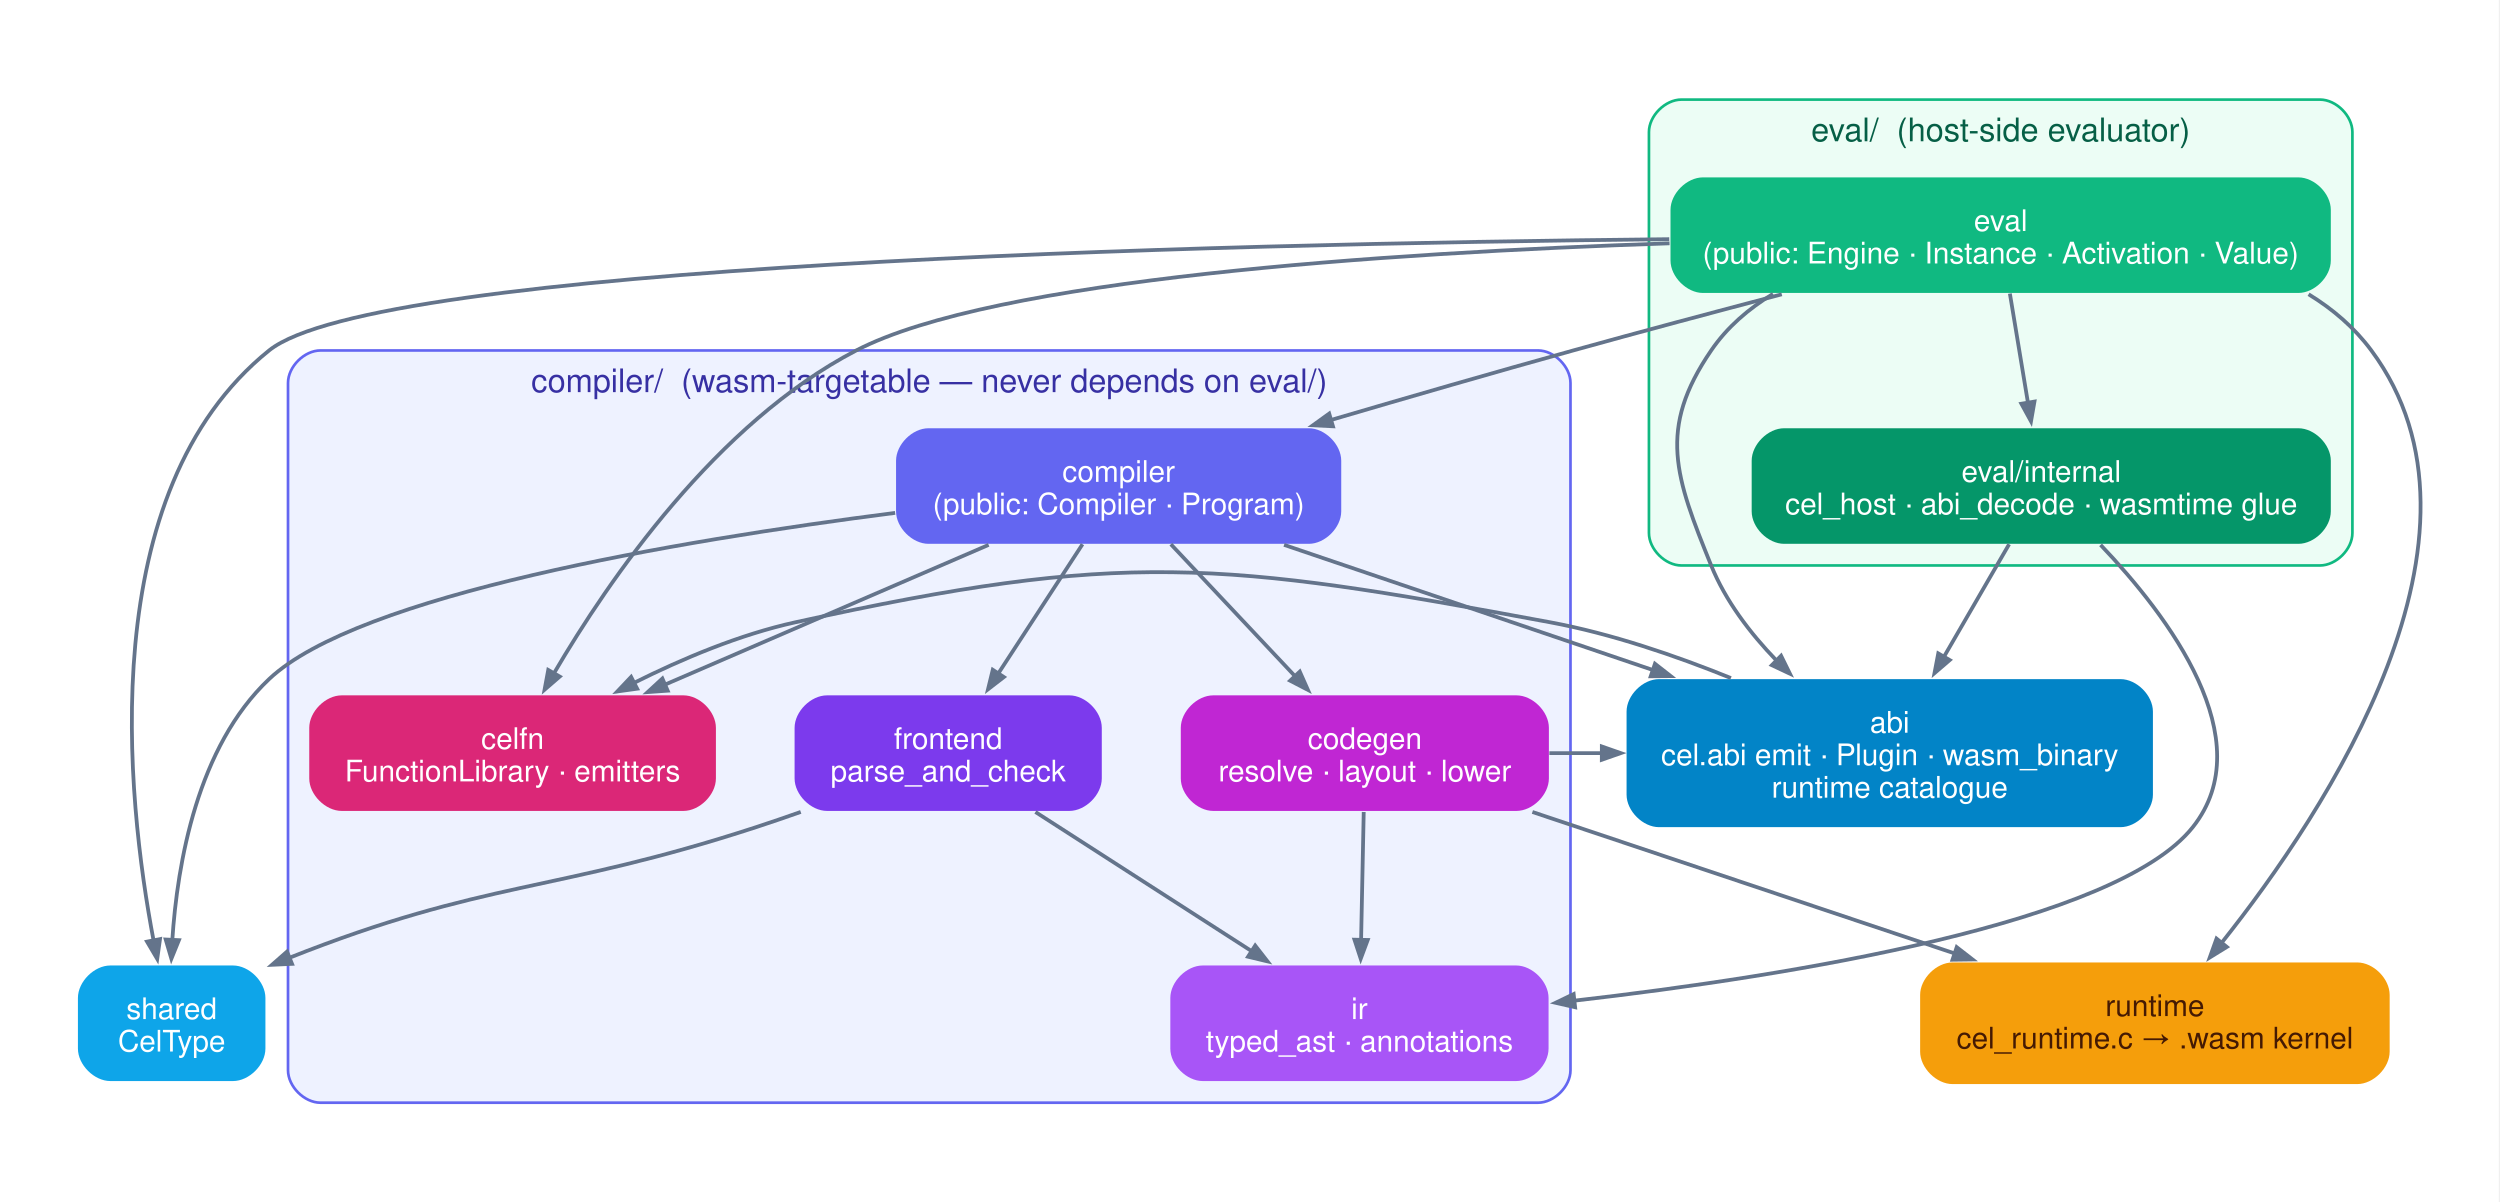
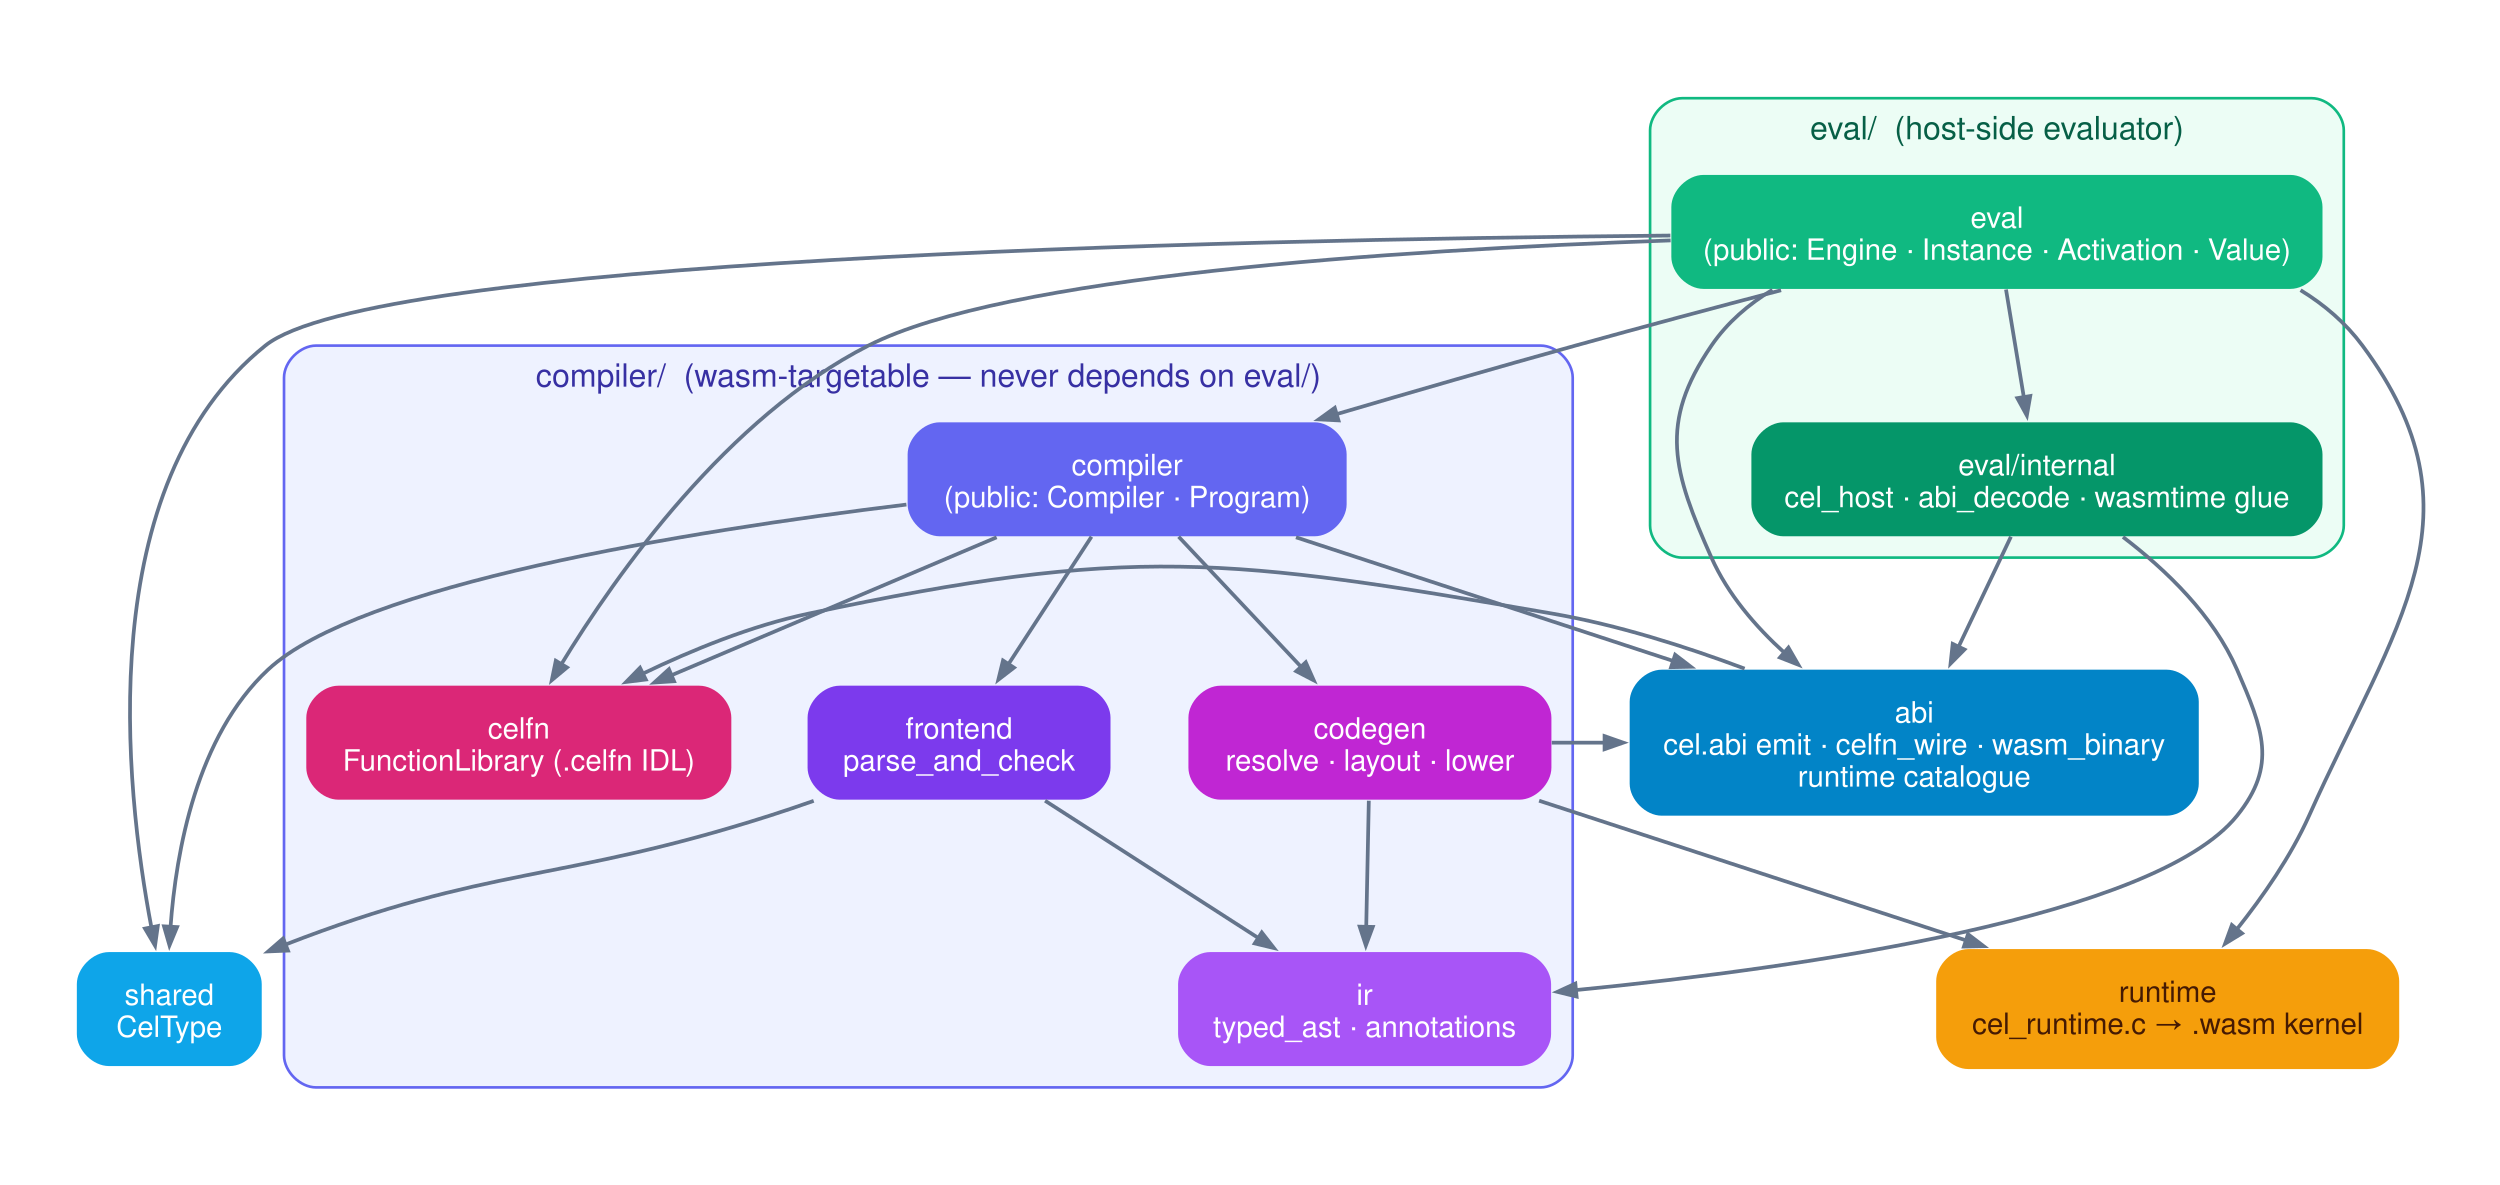
- <svg xmlns="http://www.w3.org/2000/svg" width="924pt" height="444pt" viewBox="0.00 0.00 924.00 444.00">
+ <svg xmlns="http://www.w3.org/2000/svg" width="937pt" height="444pt" viewBox="0.00 0.00 937.00 444.00">
  <g id="graph0" class="graph" transform="scale(1 1) rotate(0) translate(28.8 415.56)">
-     <polygon fill="white" stroke="none" points="-28.8,28.8 -28.8,-415.56 894.75,-415.56 894.75,28.8 -28.8,28.8" />
+     <polygon fill="white" stroke="none" points="-28.8,28.8 -28.8,-415.56 908.55,-415.56 908.55,28.8 -28.8,28.8" />
    <g id="clust1" class="cluster">
-       <path fill="#eef2ff" stroke="#6366f1" d="M89.65,-8C89.65,-8 539.65,-8 539.65,-8 545.65,-8 551.65,-14 551.65,-20 551.65,-20 551.65,-274.03 551.65,-274.03 551.65,-280.03 545.65,-286.03 539.65,-286.03 539.65,-286.03 89.65,-286.03 89.65,-286.03 83.65,-286.03 77.65,-280.03 77.65,-274.03 77.65,-274.03 77.65,-20 77.65,-20 77.65,-14 83.65,-8 89.65,-8" />
-       <text xml:space="preserve" text-anchor="middle" x="314.65" y="-270.63" font-family="Helvetica,sans-Serif" font-size="12.00" fill="#3730a3">compiler/  (wasm-targetable — never depends on eval/)</text>
+       <path fill="#eef2ff" stroke="#6366f1" d="M89.65,-8C89.65,-8 548.65,-8 548.65,-8 554.65,-8 560.65,-14 560.65,-20 560.65,-20 560.65,-274.03 560.65,-274.03 560.65,-280.03 554.65,-286.03 548.65,-286.03 548.65,-286.03 89.65,-286.03 89.65,-286.03 83.65,-286.03 77.65,-280.03 77.65,-274.03 77.65,-274.03 77.65,-20 77.65,-20 77.65,-14 83.65,-8 89.65,-8" />
+       <text xml:space="preserve" text-anchor="middle" x="319.15" y="-270.63" font-family="Helvetica,sans-Serif" font-size="12.00" fill="#3730a3">compiler/  (wasm-targetable — never depends on eval/)</text>
    </g>
    <g id="clust2" class="cluster">
-       <path fill="#ecfdf5" stroke="#10b981" d="M592.65,-206.56C592.65,-206.56 828.65,-206.56 828.65,-206.56 834.65,-206.56 840.65,-212.56 840.65,-218.56 840.65,-218.56 840.65,-366.75 840.65,-366.75 840.65,-372.75 834.65,-378.75 828.65,-378.75 828.65,-378.75 592.65,-378.75 592.65,-378.75 586.65,-378.75 580.65,-372.75 580.65,-366.75 580.65,-366.75 580.65,-218.56 580.65,-218.56 580.65,-212.56 586.65,-206.56 592.65,-206.56" />
-       <text xml:space="preserve" text-anchor="middle" x="710.65" y="-363.36" font-family="Helvetica,sans-Serif" font-size="12.00" fill="#065f46">eval/  (host-side evaluator)</text>
+       <path fill="#ecfdf5" stroke="#10b981" d="M601.65,-206.56C601.65,-206.56 837.65,-206.56 837.65,-206.56 843.65,-206.56 849.65,-212.56 849.65,-218.56 849.65,-218.56 849.65,-366.75 849.65,-366.75 849.65,-372.75 843.65,-378.75 837.65,-378.75 837.65,-378.75 601.65,-378.75 601.65,-378.75 595.65,-378.75 589.65,-372.75 589.65,-366.75 589.65,-366.75 589.65,-218.56 589.65,-218.56 589.65,-212.56 595.65,-206.56 601.65,-206.56" />
+       <text xml:space="preserve" text-anchor="middle" x="719.65" y="-363.36" font-family="Helvetica,sans-Serif" font-size="12.00" fill="#065f46">eval/  (host-side evaluator)</text>
    </g>
    <g id="node1" class="node">
-       <path fill="#6366f1" stroke="none" d="M454.92,-257.28C454.92,-257.28 314.38,-257.28 314.38,-257.28 308.38,-257.28 302.38,-251.28 302.38,-245.28 302.38,-245.28 302.38,-226.56 302.38,-226.56 302.38,-220.56 308.38,-214.56 314.38,-214.56 314.38,-214.56 454.92,-214.56 454.92,-214.56 460.92,-214.56 466.92,-220.56 466.92,-226.56 466.92,-226.56 466.92,-245.28 466.92,-245.28 466.92,-251.28 460.92,-257.28 454.92,-257.28" />
-       <text xml:space="preserve" text-anchor="middle" x="384.65" y="-237.47" font-family="Helvetica,sans-Serif" font-size="11.00" fill="white">compiler</text>
-       <text xml:space="preserve" text-anchor="middle" x="384.65" y="-225.47" font-family="Helvetica,sans-Serif" font-size="11.00" fill="white">(public: Compiler · Program)</text>
+       <path fill="#6366f1" stroke="none" d="M463.92,-257.28C463.92,-257.28 323.38,-257.28 323.38,-257.28 317.38,-257.28 311.38,-251.28 311.38,-245.28 311.38,-245.28 311.38,-226.56 311.38,-226.56 311.38,-220.56 317.38,-214.56 323.38,-214.56 323.38,-214.56 463.92,-214.56 463.92,-214.56 469.92,-214.56 475.92,-220.56 475.92,-226.56 475.92,-226.56 475.92,-245.28 475.92,-245.28 475.92,-251.28 469.92,-257.28 463.92,-257.28" />
+       <text xml:space="preserve" text-anchor="middle" x="393.65" y="-237.47" font-family="Helvetica,sans-Serif" font-size="11.00" fill="white">compiler</text>
+       <text xml:space="preserve" text-anchor="middle" x="393.65" y="-225.47" font-family="Helvetica,sans-Serif" font-size="11.00" fill="white">(public: Compiler · Program)</text>
    </g>
    <g id="node2" class="node">
-       <path fill="#7c3aed" stroke="none" d="M366.42,-158.56C366.42,-158.56 276.88,-158.56 276.88,-158.56 270.88,-158.56 264.88,-152.56 264.88,-146.56 264.88,-146.56 264.88,-127.84 264.88,-127.84 264.88,-121.84 270.88,-115.84 276.88,-115.84 276.88,-115.84 366.42,-115.84 366.42,-115.84 372.42,-115.84 378.42,-121.84 378.42,-127.84 378.42,-127.84 378.42,-146.56 378.42,-146.56 378.42,-152.56 372.42,-158.56 366.42,-158.56" />
-       <text xml:space="preserve" text-anchor="middle" x="321.65" y="-138.75" font-family="Helvetica,sans-Serif" font-size="11.00" fill="white">frontend</text>
-       <text xml:space="preserve" text-anchor="middle" x="321.65" y="-126.75" font-family="Helvetica,sans-Serif" font-size="11.00" fill="white">parse_and_check</text>
+       <path fill="#7c3aed" stroke="none" d="M375.42,-158.56C375.42,-158.56 285.88,-158.56 285.88,-158.56 279.88,-158.56 273.88,-152.56 273.88,-146.56 273.88,-146.56 273.88,-127.84 273.88,-127.84 273.88,-121.84 279.88,-115.84 285.88,-115.84 285.88,-115.84 375.42,-115.84 375.42,-115.84 381.42,-115.84 387.42,-121.84 387.42,-127.84 387.42,-127.84 387.42,-146.56 387.42,-146.56 387.42,-152.56 381.42,-158.56 375.42,-158.56" />
+       <text xml:space="preserve" text-anchor="middle" x="330.65" y="-138.75" font-family="Helvetica,sans-Serif" font-size="11.00" fill="white">frontend</text>
+       <text xml:space="preserve" text-anchor="middle" x="330.65" y="-126.75" font-family="Helvetica,sans-Serif" font-size="11.00" fill="white">parse_and_check</text>
    </g>
    <g id="edge1" class="edge">
-       <path fill="none" stroke="#64748b" stroke-width="1.4" d="M371.29,-214.41C362.16,-200.4 349.96,-181.66 339.93,-166.27" />
-       <polygon fill="#64748b" stroke="#64748b" stroke-width="1.4" points="342.24,-165.32 336.37,-160.8 338.13,-168 342.24,-165.32" />
+       <path fill="none" stroke="#64748b" stroke-width="1.4" d="M380.29,-214.41C371.16,-200.4 358.96,-181.66 348.93,-166.27" />
+       <polygon fill="#64748b" stroke="#64748b" stroke-width="1.4" points="351.24,-165.32 345.37,-160.8 347.13,-168 351.24,-165.32" />
    </g>
    <g id="node4" class="node">
-       <path fill="#c026d3" stroke="none" d="M531.67,-158.56C531.67,-158.56 419.62,-158.56 419.62,-158.56 413.62,-158.56 407.62,-152.56 407.62,-146.56 407.62,-146.56 407.62,-127.84 407.62,-127.84 407.62,-121.84 413.62,-115.84 419.62,-115.84 419.62,-115.84 531.67,-115.84 531.67,-115.84 537.67,-115.84 543.67,-121.84 543.67,-127.84 543.67,-127.84 543.67,-146.56 543.67,-146.56 543.67,-152.56 537.67,-158.56 531.67,-158.56" />
-       <text xml:space="preserve" text-anchor="middle" x="475.65" y="-138.75" font-family="Helvetica,sans-Serif" font-size="11.00" fill="white">codegen</text>
-       <text xml:space="preserve" text-anchor="middle" x="475.65" y="-126.75" font-family="Helvetica,sans-Serif" font-size="11.00" fill="white">resolve · layout · lower</text>
+       <path fill="#c026d3" stroke="none" d="M540.67,-158.56C540.67,-158.56 428.62,-158.56 428.62,-158.56 422.62,-158.56 416.62,-152.56 416.62,-146.56 416.62,-146.56 416.62,-127.84 416.62,-127.84 416.62,-121.84 422.62,-115.84 428.62,-115.84 428.62,-115.84 540.67,-115.84 540.67,-115.84 546.67,-115.84 552.67,-121.84 552.67,-127.84 552.67,-127.84 552.67,-146.56 552.67,-146.56 552.67,-152.56 546.67,-158.56 540.67,-158.56" />
+       <text xml:space="preserve" text-anchor="middle" x="484.65" y="-138.75" font-family="Helvetica,sans-Serif" font-size="11.00" fill="white">codegen</text>
+       <text xml:space="preserve" text-anchor="middle" x="484.65" y="-126.75" font-family="Helvetica,sans-Serif" font-size="11.00" fill="white">resolve · layout · lower</text>
    </g>
    <g id="edge5" class="edge">
-       <path fill="none" stroke="#64748b" stroke-width="1.4" d="M403.95,-214.41C417.37,-200.15 435.41,-180.98 450.03,-165.44" />
-       <polygon fill="#64748b" stroke="#64748b" stroke-width="1.4" points="451.6,-167.34 454.61,-160.56 448.03,-163.98 451.6,-167.34" />
+       <path fill="none" stroke="#64748b" stroke-width="1.4" d="M412.95,-214.41C426.37,-200.15 444.41,-180.98 459.03,-165.44" />
+       <polygon fill="#64748b" stroke="#64748b" stroke-width="1.4" points="460.6,-167.34 463.61,-160.56 457.03,-163.98 460.6,-167.34" />
    </g>
    <g id="node5" class="node">
-       <path fill="#db2777" stroke="none" d="M223.8,-158.56C223.8,-158.56 97.5,-158.56 97.5,-158.56 91.5,-158.56 85.5,-152.56 85.5,-146.56 85.5,-146.56 85.5,-127.84 85.5,-127.84 85.5,-121.84 91.5,-115.84 97.5,-115.84 97.5,-115.84 223.8,-115.84 223.8,-115.84 229.8,-115.84 235.8,-121.84 235.8,-127.84 235.8,-127.84 235.8,-146.56 235.8,-146.56 235.8,-152.56 229.8,-158.56 223.8,-158.56" />
-       <text xml:space="preserve" text-anchor="middle" x="160.65" y="-138.75" font-family="Helvetica,sans-Serif" font-size="11.00" fill="white">celfn</text>
-       <text xml:space="preserve" text-anchor="middle" x="160.65" y="-126.75" font-family="Helvetica,sans-Serif" font-size="11.00" fill="white">FunctionLibrary · emitters</text>
+       <path fill="#db2777" stroke="none" d="M233.3,-158.56C233.3,-158.56 98,-158.56 98,-158.56 92,-158.56 86,-152.56 86,-146.56 86,-146.56 86,-127.84 86,-127.84 86,-121.84 92,-115.84 98,-115.84 98,-115.84 233.3,-115.84 233.3,-115.84 239.3,-115.84 245.3,-121.84 245.3,-127.84 245.3,-127.84 245.3,-146.56 245.3,-146.56 245.3,-152.56 239.3,-158.56 233.3,-158.56" />
+       <text xml:space="preserve" text-anchor="middle" x="165.65" y="-138.75" font-family="Helvetica,sans-Serif" font-size="11.00" fill="white">celfn</text>
+       <text xml:space="preserve" text-anchor="middle" x="165.65" y="-126.75" font-family="Helvetica,sans-Serif" font-size="11.00" fill="white">FunctionLibrary (.celfn IDL)</text>
    </g>
    <g id="edge2" class="edge">
-       <path fill="none" stroke="#64748b" stroke-width="1.4" d="M336.6,-214.18C301.46,-199 253.7,-178.38 216.8,-162.45" />
-       <polygon fill="#64748b" stroke="#64748b" stroke-width="1.4" points="217.97,-160.29 210.57,-159.76 216.02,-164.78 217.97,-160.29" />
+       <path fill="none" stroke="#64748b" stroke-width="1.4" d="M344.74,-214.18C308.97,-199 260.36,-178.38 222.8,-162.45" />
+       <polygon fill="#64748b" stroke="#64748b" stroke-width="1.4" points="223.83,-160.23 216.43,-159.75 221.92,-164.74 223.83,-160.23" />
    </g>
    <g id="node8" class="node">
      <path fill="#0ea5e9" stroke="none" d="M57.3,-58.72C57.3,-58.72 12,-58.72 12,-58.72 6,-58.72 0,-52.72 0,-46.72 0,-46.72 0,-28 0,-28 0,-22 6,-16 12,-16 12,-16 57.3,-16 57.3,-16 63.3,-16 69.3,-22 69.3,-28 69.3,-28 69.3,-46.72 69.3,-46.72 69.3,-52.72 63.3,-58.72 57.3,-58.72" />
      <text xml:space="preserve" text-anchor="middle" x="34.65" y="-38.91" font-family="Helvetica,sans-Serif" font-size="11.00" fill="white">shared</text>
      <text xml:space="preserve" text-anchor="middle" x="34.65" y="-26.91" font-family="Helvetica,sans-Serif" font-size="11.00" fill="white">CelType</text>
    </g>
    <g id="edge7" class="edge">
-       <path fill="none" stroke="#64748b" stroke-width="1.4" d="M302.04,-226C220.55,-215.55 103.55,-195.63 70.65,-164.56 44.19,-139.58 36.73,-96.65 34.87,-67.89" />
-       <polygon fill="#64748b" stroke="#64748b" stroke-width="1.4" points="37.33,-68.08 34.54,-61.2 32.44,-68.32 37.33,-68.08" />
+       <path fill="none" stroke="#64748b" stroke-width="1.4" d="M310.93,-226.45C227.35,-216.26 105.81,-196.42 71.65,-164.56 44.98,-139.7 37.18,-96.74 35.1,-67.94" />
+       <polygon fill="#64748b" stroke="#64748b" stroke-width="1.4" points="37.56,-68.09 34.72,-61.24 32.67,-68.37 37.56,-68.09" />
    </g>
    <g id="node9" class="node">
-       <path fill="#0284c7" stroke="none" d="M754.92,-164.56C754.92,-164.56 584.38,-164.56 584.38,-164.56 578.38,-164.56 572.38,-158.56 572.38,-152.56 572.38,-152.56 572.38,-121.84 572.38,-121.84 572.38,-115.84 578.38,-109.84 584.38,-109.84 584.38,-109.84 754.92,-109.84 754.92,-109.84 760.92,-109.84 766.92,-115.84 766.92,-121.84 766.92,-121.84 766.92,-152.56 766.92,-152.56 766.92,-158.56 760.92,-164.56 754.92,-164.56" />
-       <text xml:space="preserve" text-anchor="middle" x="669.65" y="-144.75" font-family="Helvetica,sans-Serif" font-size="11.00" fill="white">abi</text>
-       <text xml:space="preserve" text-anchor="middle" x="669.65" y="-132.75" font-family="Helvetica,sans-Serif" font-size="11.00" fill="white">cel.abi emit · Plugin · wasm_binary</text>
-       <text xml:space="preserve" text-anchor="middle" x="669.65" y="-120.75" font-family="Helvetica,sans-Serif" font-size="11.00" fill="white">runtime catalogue</text>
+       <path fill="#0284c7" stroke="none" d="M783.3,-164.56C783.3,-164.56 594,-164.56 594,-164.56 588,-164.56 582,-158.56 582,-152.56 582,-152.56 582,-121.84 582,-121.84 582,-115.84 588,-109.84 594,-109.84 594,-109.84 783.3,-109.84 783.3,-109.84 789.3,-109.84 795.3,-115.84 795.3,-121.84 795.3,-121.84 795.3,-152.56 795.3,-152.56 795.3,-158.56 789.3,-164.56 783.3,-164.56" />
+       <text xml:space="preserve" text-anchor="middle" x="688.65" y="-144.75" font-family="Helvetica,sans-Serif" font-size="11.00" fill="white">abi</text>
+       <text xml:space="preserve" text-anchor="middle" x="688.65" y="-132.75" font-family="Helvetica,sans-Serif" font-size="11.00" fill="white">cel.abi emit · celfn_wire · wasm_binary</text>
+       <text xml:space="preserve" text-anchor="middle" x="688.65" y="-120.75" font-family="Helvetica,sans-Serif" font-size="11.00" fill="white">runtime catalogue</text>
    </g>
    <g id="edge10" class="edge">
-       <path fill="none" stroke="#64748b" stroke-width="1.4" d="M445.79,-214.18C485.59,-200.67 538.12,-182.84 582.29,-167.85" />
-       <polygon fill="#64748b" stroke="#64748b" stroke-width="1.4" points="582.87,-170.24 588.71,-165.67 581.3,-165.6 582.87,-170.24" />
+       <path fill="none" stroke="#64748b" stroke-width="1.4" d="M456.93,-214.18C498.21,-200.64 552.73,-182.77 598.51,-167.76" />
+       <polygon fill="#64748b" stroke="#64748b" stroke-width="1.4" points="599.05,-170.16 604.94,-165.65 597.52,-165.5 599.05,-170.16" />
    </g>
    <g id="node3" class="node">
-       <path fill="#a855f7" stroke="none" d="M531.55,-58.72C531.55,-58.72 415.75,-58.72 415.75,-58.72 409.75,-58.72 403.75,-52.72 403.75,-46.72 403.75,-46.72 403.75,-28 403.75,-28 403.75,-22 409.75,-16 415.75,-16 415.75,-16 531.55,-16 531.55,-16 537.55,-16 543.55,-22 543.55,-28 543.55,-28 543.55,-46.72 543.55,-46.72 543.55,-52.72 537.55,-58.72 531.55,-58.72" />
-       <text xml:space="preserve" text-anchor="middle" x="473.65" y="-38.91" font-family="Helvetica,sans-Serif" font-size="11.00" fill="white">ir</text>
-       <text xml:space="preserve" text-anchor="middle" x="473.65" y="-26.91" font-family="Helvetica,sans-Serif" font-size="11.00" fill="white">typed_ast · annotations</text>
+       <path fill="#a855f7" stroke="none" d="M540.55,-58.72C540.55,-58.72 424.75,-58.72 424.75,-58.72 418.75,-58.72 412.75,-52.72 412.75,-46.72 412.75,-46.72 412.75,-28 412.75,-28 412.75,-22 418.75,-16 424.75,-16 424.75,-16 540.55,-16 540.55,-16 546.55,-16 552.55,-22 552.55,-28 552.55,-28 552.55,-46.72 552.55,-46.72 552.55,-52.72 546.55,-58.72 540.55,-58.72" />
+       <text xml:space="preserve" text-anchor="middle" x="482.65" y="-38.91" font-family="Helvetica,sans-Serif" font-size="11.00" fill="white">ir</text>
+       <text xml:space="preserve" text-anchor="middle" x="482.65" y="-26.91" font-family="Helvetica,sans-Serif" font-size="11.00" fill="white">typed_ast · annotations</text>
    </g>
    <g id="edge3" class="edge">
-       <path fill="none" stroke="#64748b" stroke-width="1.4" d="M353.89,-115.45C377.26,-100.41 409.02,-79.96 433.96,-63.91" />
-       <polygon fill="#64748b" stroke="#64748b" stroke-width="1.4" points="435.12,-66.08 439.68,-60.23 432.47,-61.96 435.12,-66.08" />
+       <path fill="none" stroke="#64748b" stroke-width="1.4" d="M362.89,-115.45C386.26,-100.41 418.02,-79.96 442.96,-63.91" />
+       <polygon fill="#64748b" stroke="#64748b" stroke-width="1.4" points="444.12,-66.08 448.68,-60.23 441.47,-61.96 444.12,-66.08" />
    </g>
    <g id="edge6" class="edge">
-       <path fill="none" stroke="#64748b" stroke-width="1.4" d="M267.15,-115.47C261.6,-113.51 256.02,-111.6 250.65,-109.84 175.67,-85.38 151.01,-90.47 77.94,-61.48" />
-       <polygon fill="#64748b" stroke="#64748b" stroke-width="1.4" points="79.13,-59.32 71.73,-58.97 77.3,-63.86 79.13,-59.32" />
+       <path fill="none" stroke="#64748b" stroke-width="1.4" d="M276.17,-115.4C270.62,-113.45 265.04,-111.56 259.65,-109.84 180.81,-84.67 154.77,-91.34 77.86,-61.41" />
+       <polygon fill="#64748b" stroke="#64748b" stroke-width="1.4" points="79.13,-59.28 71.72,-58.97 77.33,-63.83 79.13,-59.28" />
    </g>
    <g id="edge4" class="edge">
-       <path fill="none" stroke="#64748b" stroke-width="1.4" d="M475.23,-115.45C474.94,-101.7 474.57,-83.45 474.26,-68.15" />
-       <polygon fill="#64748b" stroke="#64748b" stroke-width="1.4" points="476.71,-68.15 474.12,-61.2 471.81,-68.25 476.71,-68.15" />
+       <path fill="none" stroke="#64748b" stroke-width="1.4" d="M484.23,-115.45C483.94,-101.7 483.57,-83.45 483.26,-68.15" />
+       <polygon fill="#64748b" stroke="#64748b" stroke-width="1.4" points="485.71,-68.15 483.12,-61.2 480.81,-68.25 485.71,-68.15" />
    </g>
    <g id="edge8" class="edge">
-       <path fill="none" stroke="#64748b" stroke-width="1.4" d="M543.85,-137.2C550.38,-137.2 556.92,-137.2 563.45,-137.2" />
-       <polygon fill="#64748b" stroke="#64748b" stroke-width="1.4" points="563.24,-139.66 570.24,-137.21 563.23,-134.76 563.24,-139.66" />
+       <path fill="none" stroke="#64748b" stroke-width="1.4" d="M552.78,-137.2C559.41,-137.2 566.04,-137.2 572.67,-137.2" />
+       <polygon fill="#64748b" stroke="#64748b" stroke-width="1.4" points="572.59,-139.66 579.59,-137.21 572.59,-134.76 572.59,-139.66" />
    </g>
    <g id="node10" class="node">
-       <path fill="#f59e0b" stroke="none" d="M842.42,-59.84C842.42,-59.84 692.88,-59.84 692.88,-59.84 686.88,-59.84 680.88,-53.84 680.88,-47.84 680.88,-47.84 680.88,-26.87 680.88,-26.87 680.88,-20.88 686.88,-14.88 692.88,-14.88 692.88,-14.88 842.42,-14.88 842.42,-14.88 848.42,-14.88 854.42,-20.88 854.42,-26.88 854.42,-26.88 854.42,-47.84 854.42,-47.84 854.42,-53.84 848.42,-59.84 842.42,-59.84" />
-       <text xml:space="preserve" text-anchor="middle" x="767.65" y="-40.03" font-family="Helvetica,sans-Serif" font-size="11.00" fill="#451a03">runtime</text>
-       <text xml:space="preserve" text-anchor="middle" x="767.65" y="-28.04" font-family="Helvetica,sans-Serif" font-size="11.00" fill="#451a03">cel_runtime.c → .wasm kernel</text>
+       <path fill="#f59e0b" stroke="none" d="M858.42,-59.84C858.42,-59.84 708.88,-59.84 708.88,-59.84 702.88,-59.84 696.88,-53.84 696.88,-47.84 696.88,-47.84 696.88,-26.87 696.88,-26.87 696.88,-20.88 702.88,-14.88 708.88,-14.88 708.88,-14.88 858.42,-14.88 858.42,-14.88 864.42,-14.88 870.42,-20.88 870.42,-26.88 870.42,-26.88 870.42,-47.84 870.42,-47.84 870.42,-53.84 864.42,-59.84 858.42,-59.84" />
+       <text xml:space="preserve" text-anchor="middle" x="783.65" y="-40.03" font-family="Helvetica,sans-Serif" font-size="11.00" fill="#451a03">runtime</text>
+       <text xml:space="preserve" text-anchor="middle" x="783.65" y="-28.04" font-family="Helvetica,sans-Serif" font-size="11.00" fill="#451a03">cel_runtime.c → .wasm kernel</text>
    </g>
    <g id="edge9" class="edge">
-       <path fill="none" stroke="#64748b" stroke-width="1.4" d="M537.58,-115.45C583.22,-100.16 645.49,-79.3 693.73,-63.13" />
-       <polygon fill="#64748b" stroke="#64748b" stroke-width="1.4" points="694.4,-65.49 700.26,-60.94 692.84,-60.84 694.4,-65.49" />
+       <path fill="none" stroke="#64748b" stroke-width="1.4" d="M548.06,-115.45C594.89,-100.13 658.82,-79.21 708.27,-63.03" />
+       <polygon fill="#64748b" stroke="#64748b" stroke-width="1.4" points="708.8,-65.43 714.69,-60.93 707.27,-60.78 708.8,-65.43" />
    </g>
    <g id="node6" class="node">
-       <path fill="#10b981" stroke="none" d="M820.67,-350C820.67,-350 600.62,-350 600.62,-350 594.62,-350 588.62,-344 588.62,-338 588.62,-338 588.62,-319.28 588.62,-319.28 588.62,-313.28 594.62,-307.28 600.62,-307.28 600.62,-307.28 820.67,-307.28 820.67,-307.28 826.67,-307.28 832.67,-313.28 832.67,-319.28 832.67,-319.28 832.67,-338 832.67,-338 832.67,-344 826.67,-350 820.67,-350" />
-       <text xml:space="preserve" text-anchor="middle" x="710.65" y="-330.19" font-family="Helvetica,sans-Serif" font-size="11.00" fill="white">eval</text>
-       <text xml:space="preserve" text-anchor="middle" x="710.65" y="-318.19" font-family="Helvetica,sans-Serif" font-size="11.00" fill="white">(public: Engine · Instance · Activation · Value)</text>
+       <path fill="#10b981" stroke="none" d="M829.67,-350C829.67,-350 609.62,-350 609.62,-350 603.62,-350 597.62,-344 597.62,-338 597.62,-338 597.62,-319.28 597.62,-319.28 597.62,-313.28 603.62,-307.28 609.62,-307.28 609.62,-307.28 829.67,-307.28 829.67,-307.28 835.67,-307.28 841.67,-313.28 841.67,-319.28 841.67,-319.28 841.67,-338 841.67,-338 841.67,-344 835.67,-350 829.67,-350" />
+       <text xml:space="preserve" text-anchor="middle" x="719.65" y="-330.19" font-family="Helvetica,sans-Serif" font-size="11.00" fill="white">eval</text>
+       <text xml:space="preserve" text-anchor="middle" x="719.65" y="-318.19" font-family="Helvetica,sans-Serif" font-size="11.00" fill="white">(public: Engine · Instance · Activation · Value)</text>
    </g>
    <g id="edge13" class="edge">
-       <path fill="none" stroke="#64748b" stroke-width="1.4" d="M629.75,-306.79C604.97,-300.28 577.66,-292.98 552.65,-286.03 523.33,-277.89 491.24,-268.6 463.04,-260.31" />
-       <polygon fill="#64748b" stroke="#64748b" stroke-width="1.4" points="463.86,-258 456.45,-258.37 462.47,-262.7 463.86,-258" />
+       <path fill="none" stroke="#64748b" stroke-width="1.4" d="M638.75,-306.79C613.97,-300.28 586.66,-292.98 561.65,-286.03 532.33,-277.89 500.24,-268.6 472.04,-260.31" />
+       <polygon fill="#64748b" stroke="#64748b" stroke-width="1.4" points="472.86,-258 465.45,-258.37 471.47,-262.7 472.86,-258" />
    </g>
    <g id="edge14" class="edge">
-       <path fill="none" stroke="#64748b" stroke-width="1.4" d="M588.26,-325.63C482.29,-322.08 338.31,-312.38 287.65,-286.03 235.96,-259.15 196.35,-201.55 175.95,-166.72" />
-       <polygon fill="#64748b" stroke="#64748b" stroke-width="1.4" points="178.08,-165.5 172.47,-160.65 173.83,-167.94 178.08,-165.5" />
+       <path fill="none" stroke="#64748b" stroke-width="1.4" d="M597.35,-325.45C491.45,-321.77 347.51,-311.99 296.65,-286.03 243.83,-259.08 202.6,-201.09 181.4,-166.29" />
+       <polygon fill="#64748b" stroke="#64748b" stroke-width="1.4" points="183.71,-165.39 178.02,-160.64 179.51,-167.9 183.71,-165.39" />
    </g>
    <g id="node7" class="node">
-       <path fill="#059669" stroke="none" d="M820.67,-257.28C820.67,-257.28 630.62,-257.28 630.62,-257.28 624.62,-257.28 618.62,-251.28 618.62,-245.28 618.62,-245.28 618.62,-226.56 618.62,-226.56 618.62,-220.56 624.62,-214.56 630.62,-214.56 630.62,-214.56 820.67,-214.56 820.67,-214.56 826.67,-214.56 832.67,-220.56 832.67,-226.56 832.67,-226.56 832.67,-245.28 832.67,-245.28 832.67,-251.28 826.67,-257.28 820.67,-257.28" />
-       <text xml:space="preserve" text-anchor="middle" x="725.65" y="-237.47" font-family="Helvetica,sans-Serif" font-size="11.00" fill="white">eval/internal</text>
-       <text xml:space="preserve" text-anchor="middle" x="725.65" y="-225.47" font-family="Helvetica,sans-Serif" font-size="11.00" fill="white">cel_host · abi_decode · wasmtime glue</text>
+       <path fill="#059669" stroke="none" d="M829.67,-257.28C829.67,-257.28 639.62,-257.28 639.62,-257.28 633.62,-257.28 627.62,-251.28 627.62,-245.28 627.62,-245.28 627.62,-226.56 627.62,-226.56 627.62,-220.56 633.62,-214.56 639.62,-214.56 639.62,-214.56 829.67,-214.56 829.67,-214.56 835.67,-214.56 841.67,-220.56 841.67,-226.56 841.67,-226.56 841.67,-245.28 841.67,-245.28 841.67,-251.28 835.67,-257.28 829.67,-257.28" />
+       <text xml:space="preserve" text-anchor="middle" x="734.65" y="-237.47" font-family="Helvetica,sans-Serif" font-size="11.00" fill="white">eval/internal</text>
+       <text xml:space="preserve" text-anchor="middle" x="734.65" y="-225.47" font-family="Helvetica,sans-Serif" font-size="11.00" fill="white">cel_host · abi_decode · wasmtime glue</text>
    </g>
    <g id="edge15" class="edge">
-       <path fill="none" stroke="#64748b" stroke-width="1.4" d="M714.05,-307.06C716.03,-295.08 718.56,-279.78 720.76,-266.53" />
-       <polygon fill="#64748b" stroke="#64748b" stroke-width="1.4" points="723.14,-267.14 721.86,-259.83 718.3,-266.34 723.14,-267.14" />
+       <path fill="none" stroke="#64748b" stroke-width="1.4" d="M723.05,-307.06C725.03,-295.08 727.56,-279.78 729.76,-266.53" />
+       <polygon fill="#64748b" stroke="#64748b" stroke-width="1.4" points="732.14,-267.14 730.86,-259.83 727.3,-266.34 732.14,-267.14" />
    </g>
    <g id="edge19" class="edge">
-       <path fill="none" stroke="#64748b" stroke-width="1.4" d="M588.15,-327.16C413.58,-325.34 109.9,-317.62 70.65,-286.03 5.85,-233.89 17.83,-121.24 28,-67.73" />
-       <polygon fill="#64748b" stroke="#64748b" stroke-width="1.4" points="30.34,-68.48 29.31,-61.14 25.54,-67.53 30.34,-68.48" />
+       <path fill="none" stroke="#64748b" stroke-width="1.4" d="M597.26,-327.28C420.54,-325.64 110.6,-318.16 70.65,-286.03 5.83,-233.92 17.82,-121.26 27.99,-67.74" />
+       <polygon fill="#64748b" stroke="#64748b" stroke-width="1.4" points="30.34,-68.49 29.31,-61.14 25.54,-67.53 30.34,-68.49" />
    </g>
    <g id="edge11" class="edge">
-       <path fill="none" stroke="#64748b" stroke-width="1.4" d="M626.5,-306.94C617.54,-301.52 609.56,-294.67 603.65,-286.03 583.71,-256.88 590.42,-239.31 603.65,-206.56 608.92,-193.52 618.01,-181.57 627.78,-171.45" />
-       <polygon fill="#64748b" stroke="#64748b" stroke-width="1.4" points="629.49,-173.2 632.76,-166.55 626.06,-169.71 629.49,-173.2" />
+       <path fill="none" stroke="#64748b" stroke-width="1.4" d="M635.5,-306.94C626.54,-301.52 618.56,-294.67 612.65,-286.03 592.71,-256.88 598.28,-238.83 612.65,-206.56 618.75,-192.88 629.09,-180.78 640.21,-170.72" />
+       <polygon fill="#64748b" stroke="#64748b" stroke-width="1.4" points="641.51,-172.84 645.22,-166.41 638.32,-169.12 641.51,-172.84" />
    </g>
    <g id="edge16" class="edge">
-       <path fill="none" stroke="#64748b" stroke-width="1.4" d="M824.45,-306.8C833.38,-301.34 841.36,-294.52 847.65,-286.03 898.31,-217.71 831.21,-115.95 792.14,-66.87" />
-       <polygon fill="#64748b" stroke="#64748b" stroke-width="1.4" points="794.24,-65.57 787.93,-61.67 790.43,-68.65 794.24,-65.57" />
+       <path fill="none" stroke="#64748b" stroke-width="1.4" d="M833.45,-306.8C842.38,-301.34 850.36,-294.52 856.65,-286.03 903.59,-222.73 868.85,-181.77 836.65,-109.84 829.84,-94.64 819.37,-79.56 809.52,-67.2" />
+       <polygon fill="#64748b" stroke="#64748b" stroke-width="1.4" points="811.5,-65.75 805.17,-61.89 807.71,-68.86 811.5,-65.75" />
    </g>
    <g id="edge18" class="edge">
-       <path fill="none" stroke="#64748b" stroke-width="1.4" d="M747.57,-214.17C772.68,-187.86 807.25,-142.07 781.65,-109.84 753.56,-74.49 634.39,-55.06 552.79,-45.68" />
-       <polygon fill="#64748b" stroke="#64748b" stroke-width="1.4" points="553.36,-43.28 546.13,-44.93 552.82,-48.15 553.36,-43.28" />
+       <path fill="none" stroke="#64748b" stroke-width="1.4" d="M766.89,-214.3C782.98,-202.02 800.85,-184.88 809.65,-164.56 819.31,-142.25 824.9,-128.79 809.65,-109.84 779.12,-71.92 648.45,-53.01 561.82,-44.48" />
+       <polygon fill="#64748b" stroke="#64748b" stroke-width="1.4" points="562.11,-42.05 554.9,-43.82 561.64,-46.92 562.11,-42.05" />
    </g>
    <g id="edge17" class="edge">
-       <path fill="none" stroke="#64748b" stroke-width="1.4" d="M713.77,-214.41C706.73,-202.25 697.62,-186.52 689.51,-172.51" />
-       <polygon fill="#64748b" stroke="#64748b" stroke-width="1.4" points="691.82,-171.6 686.19,-166.77 687.58,-174.06 691.82,-171.6" />
+       <path fill="none" stroke="#64748b" stroke-width="1.4" d="M724.89,-214.41C719.16,-202.36 711.77,-186.81 705.15,-172.9" />
+       <polygon fill="#64748b" stroke="#64748b" stroke-width="1.4" points="707.49,-172.12 702.27,-166.85 703.07,-174.23 707.49,-172.12" />
    </g>
    <g id="edge12" class="edge">
-       <path fill="none" stroke="#64748b" stroke-width="1.4" d="M610.95,-164.95C590.31,-173.31 566.65,-181.38 544.15,-185.56 422.24,-208.24 386.25,-212.23 265.15,-185.56 244.66,-181.05 223.42,-172.12 205.47,-163.14" />
-       <polygon fill="#64748b" stroke="#64748b" stroke-width="1.4" points="206.7,-161.02 199.36,-160 204.46,-165.38 206.7,-161.02" />
+       <path fill="none" stroke="#64748b" stroke-width="1.4" d="M625.08,-164.96C602.78,-173.32 577.27,-181.39 553.15,-185.56 430.97,-206.72 395.44,-211.37 274.15,-185.56 252.89,-181.04 230.74,-172.04 212.04,-163.03" />
+       <polygon fill="#64748b" stroke="#64748b" stroke-width="1.4" points="213.24,-160.88 205.88,-159.97 211.07,-165.28 213.24,-160.88" />
    </g>
  </g>
</svg>
